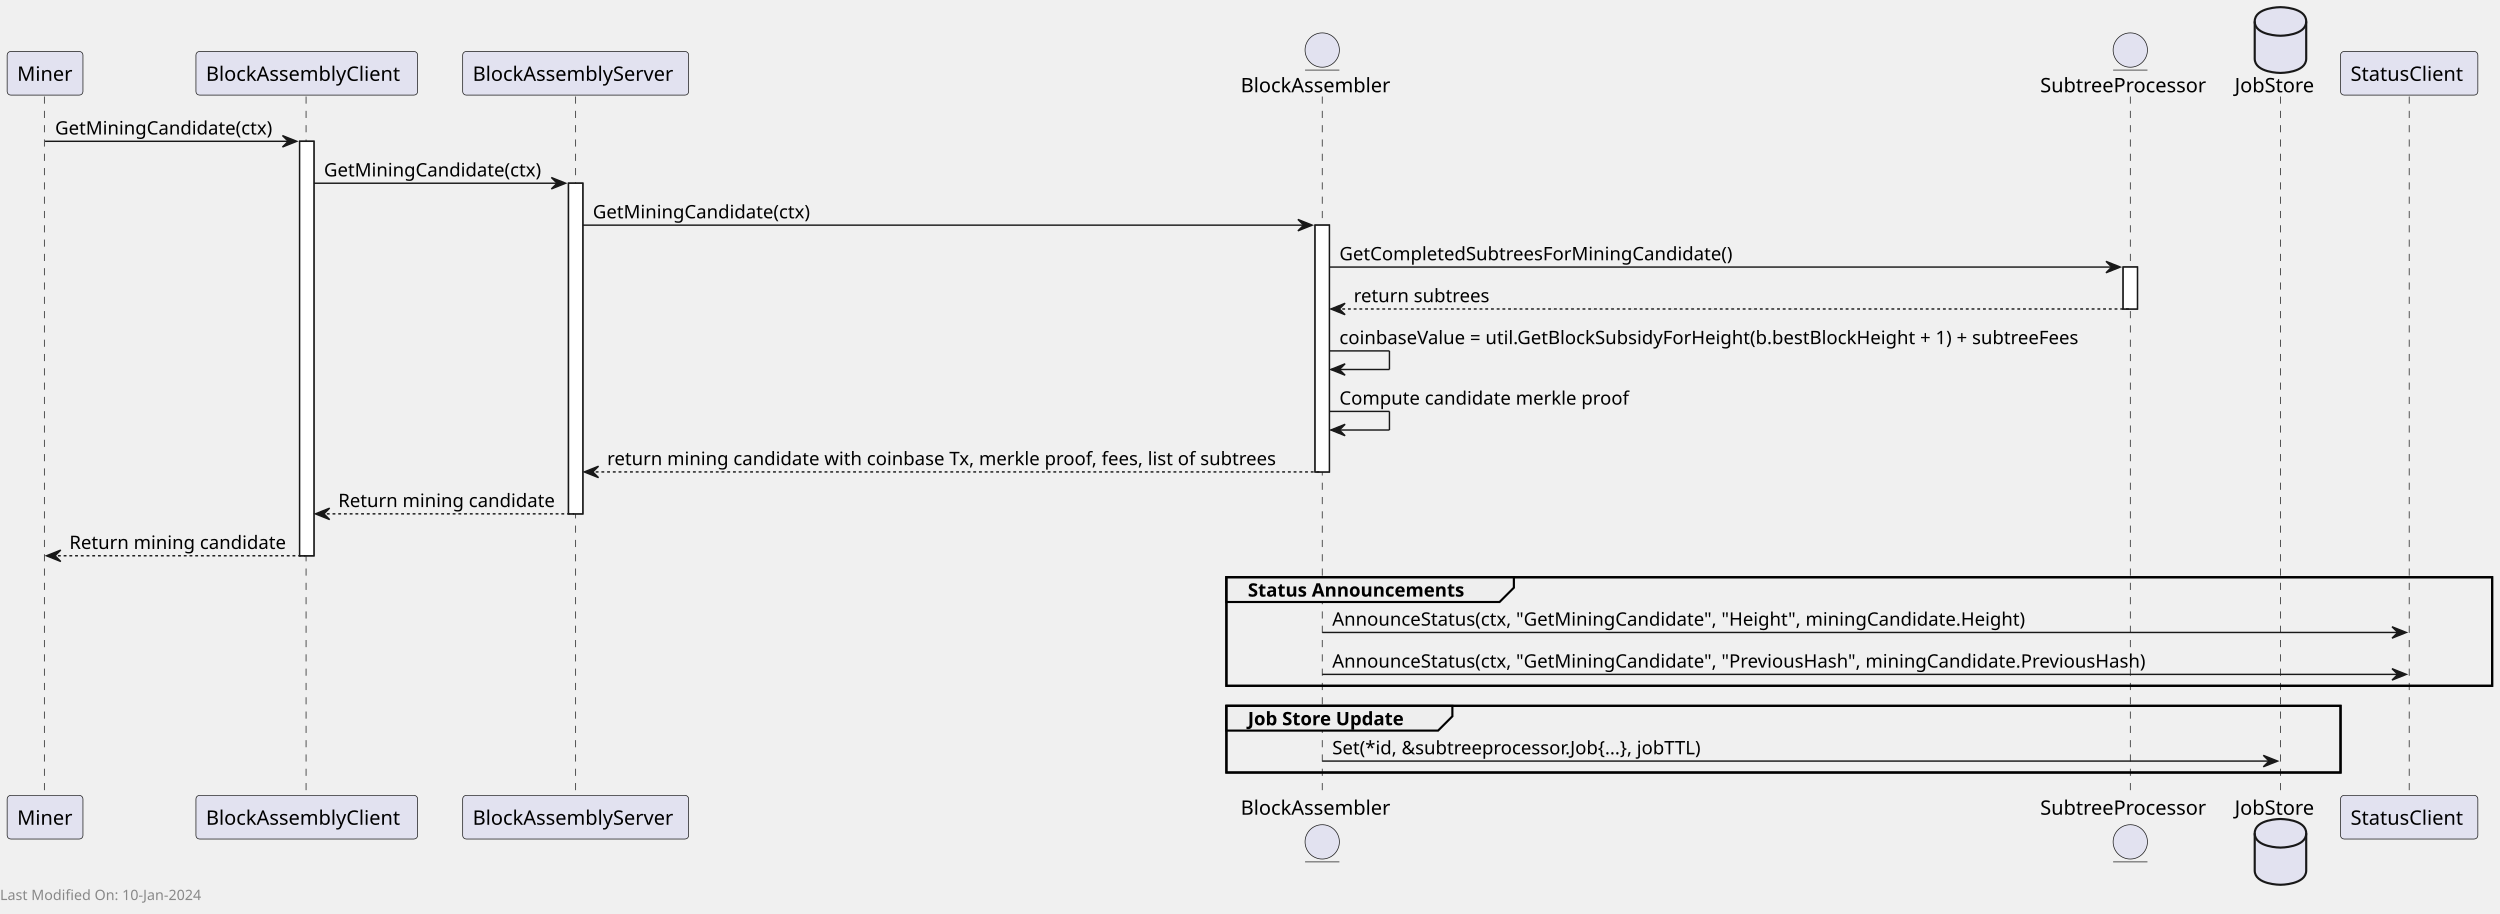
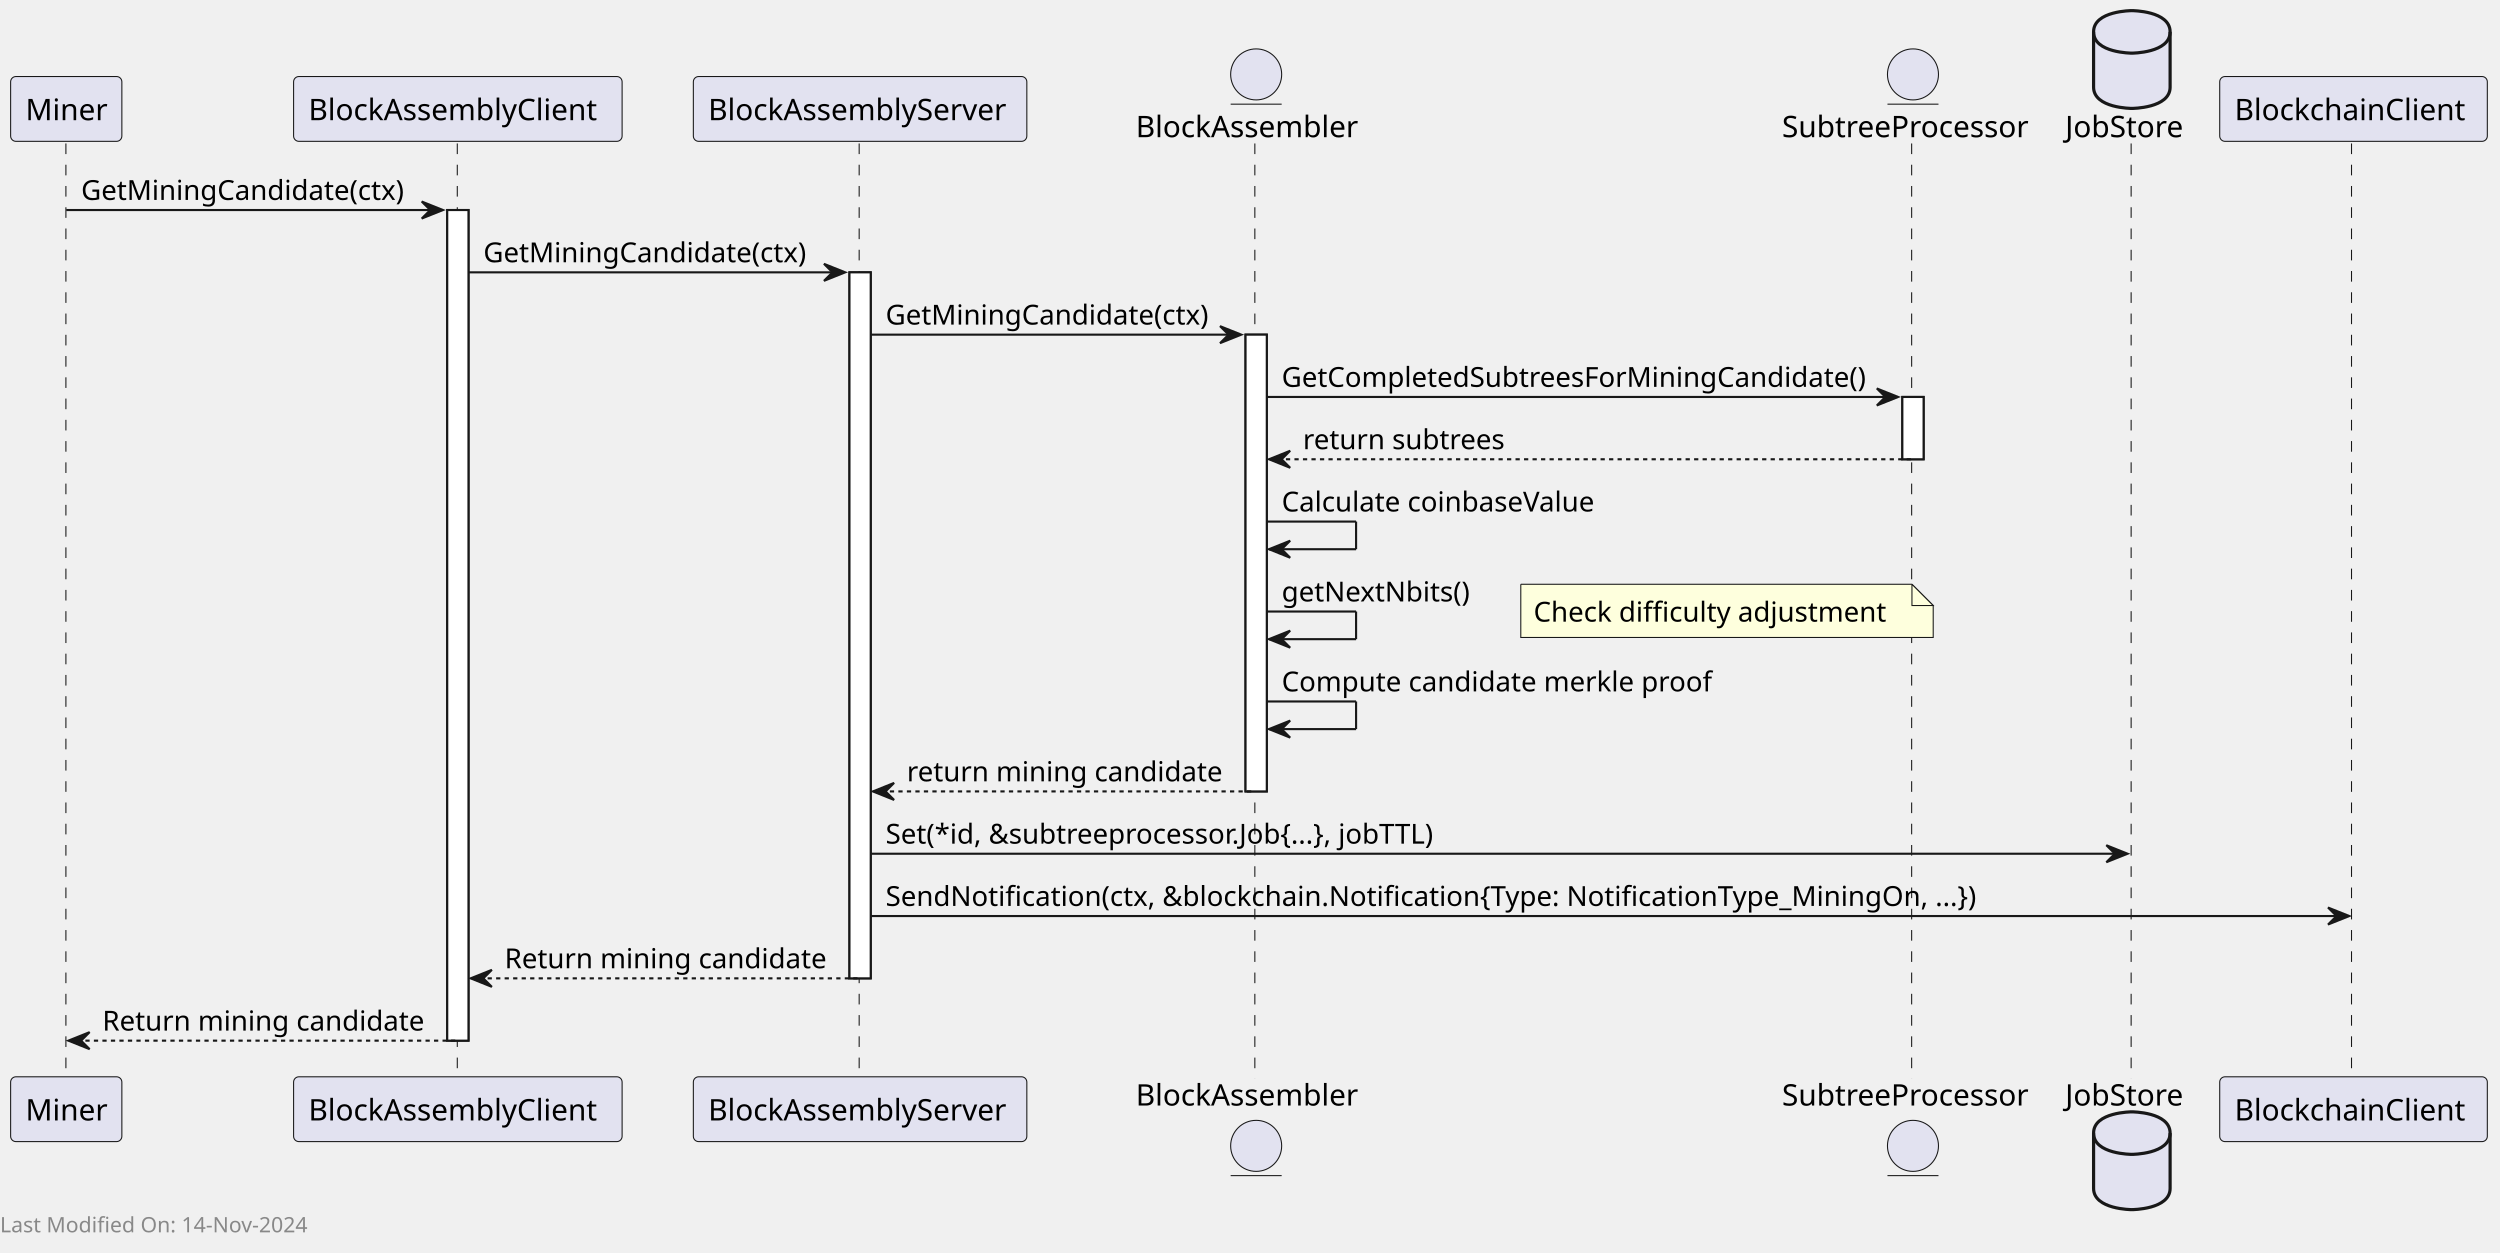
- <svg xmlns="http://www.w3.org/2000/svg" contentStyleType="text/css" height="639" preserveAspectRatio="none" viewBox="0 0 1748 639" width="1748" zoomAndPan="magnify">
-   <g fill="#fff">
-     <path d="m209.5 98.799h10v289.795h-10z" stroke="#181818" />
-     <path d="m397.5 128.109h10v231.174h-10z" stroke="#181818" />
-     <path d="m919.5 157.42h10v172.553h-10z" stroke="#181818" />
-     <path d="m1484.5 186.731h10v29.311h-10z" stroke="#181818" />
+ <svg xmlns="http://www.w3.org/2000/svg" contentStyleType="text/css" height="589px" preserveAspectRatio="none" style="width:1176px;height:589px;background:#FFFFFF;" version="1.1" viewBox="0 0 1176 589" width="1176px" zoomAndPan="magnify">
+   <defs />
+   <g>
+     <rect fill="#FFFFFF" height="390.727" style="stroke:#181818;stroke-width:1.0;" width="10" x="210.374" y="98.799" />
+     <rect fill="#FFFFFF" height="332.106" style="stroke:#181818;stroke-width:1.0;" width="10" x="399.587" y="128.109" />
+     <rect fill="#FFFFFF" height="214.863" style="stroke:#181818;stroke-width:1.0;" width="10" x="585.899" y="157.42" />
+     <rect fill="#FFFFFF" height="29.311" style="stroke:#181818;stroke-width:1.0;" width="10" x="894.862" y="186.731" />
+     <line style="stroke:#181818;stroke-width:0.5;stroke-dasharray:5.0,5.0;" x1="31" x2="31" y1="67.488" y2="507.525" />
+     <line style="stroke:#181818;stroke-width:0.5;stroke-dasharray:5.0,5.0;" x1="215.107" x2="215.107" y1="67.488" y2="507.525" />
+     <line style="stroke:#181818;stroke-width:0.5;stroke-dasharray:5.0,5.0;" x1="404.151" x2="404.151" y1="67.488" y2="507.525" />
+     <line style="stroke:#181818;stroke-width:0.5;stroke-dasharray:5.0,5.0;" x1="590.278" x2="590.278" y1="67.488" y2="507.525" />
+     <line style="stroke:#181818;stroke-width:0.5;stroke-dasharray:5.0,5.0;" x1="899.241" x2="899.241" y1="67.488" y2="507.525" />
+     <line style="stroke:#181818;stroke-width:0.5;stroke-dasharray:5.0,5.0;" x1="1002.484" x2="1002.484" y1="67.488" y2="507.525" />
+     <line style="stroke:#181818;stroke-width:0.5;stroke-dasharray:5.0,5.0;" x1="1106.154" x2="1106.154" y1="67.488" y2="507.525" />
+     <rect fill="#E2E2F0" height="30.488" rx="2.5" ry="2.5" style="stroke:#181818;stroke-width:0.5;" width="52.322" x="5" y="36" />
+     <text fill="#000000" font-family="sans-serif" font-size="14" lengthAdjust="spacing" textLength="38.322" x="12" y="56.535">Miner</text>
+     <rect fill="#E2E2F0" height="30.488" rx="2.5" ry="2.5" style="stroke:#181818;stroke-width:0.5;" width="52.322" x="5" y="506.525" />
+     <text fill="#000000" font-family="sans-serif" font-size="14" lengthAdjust="spacing" textLength="38.322" x="12" y="527.061">Miner</text>
+     <rect fill="#E2E2F0" height="30.488" rx="2.5" ry="2.5" style="stroke:#181818;stroke-width:0.5;" width="154.533" x="138.107" y="36" />
+     <text fill="#000000" font-family="sans-serif" font-size="14" lengthAdjust="spacing" textLength="140.533" x="145.107" y="56.535">BlockAssemblyClient</text>
+     <rect fill="#E2E2F0" height="30.488" rx="2.5" ry="2.5" style="stroke:#181818;stroke-width:0.5;" width="154.533" x="138.107" y="506.525" />
+     <text fill="#000000" font-family="sans-serif" font-size="14" lengthAdjust="spacing" textLength="140.533" x="145.107" y="527.061">BlockAssemblyClient</text>
+     <rect fill="#E2E2F0" height="30.488" rx="2.5" ry="2.5" style="stroke:#181818;stroke-width:0.5;" width="156.871" x="326.151" y="36" />
+     <text fill="#000000" font-family="sans-serif" font-size="14" lengthAdjust="spacing" textLength="142.871" x="333.151" y="56.535">BlockAssemblyServer</text>
+     <rect fill="#E2E2F0" height="30.488" rx="2.5" ry="2.5" style="stroke:#181818;stroke-width:0.5;" width="156.871" x="326.151" y="506.525" />
+     <text fill="#000000" font-family="sans-serif" font-size="14" lengthAdjust="spacing" textLength="142.871" x="333.151" y="527.061">BlockAssemblyServer</text>
+     <text fill="#000000" font-family="sans-serif" font-size="14" lengthAdjust="spacing" textLength="107.242" x="534.278" y="64.535">BlockAssembler</text>
+     <ellipse cx="590.899" cy="35" fill="#E2E2F0" rx="12" ry="12" style="stroke:#181818;stroke-width:0.5;" />
+     <line style="stroke:#181818;stroke-width:0.5;" x1="578.899" x2="602.899" y1="49" y2="49" />
+     <text fill="#000000" font-family="sans-serif" font-size="14" lengthAdjust="spacing" textLength="107.242" x="534.278" y="520.061">BlockAssembler</text>
+     <ellipse cx="590.899" cy="539.014" fill="#E2E2F0" rx="12" ry="12" style="stroke:#181818;stroke-width:0.5;" />
+     <line style="stroke:#181818;stroke-width:0.5;" x1="578.899" x2="602.899" y1="553.014" y2="553.014" />
+     <text fill="#000000" font-family="sans-serif" font-size="14" lengthAdjust="spacing" textLength="117.243" x="838.241" y="64.535">SubtreeProcessor</text>
+     <ellipse cx="899.862" cy="35" fill="#E2E2F0" rx="12" ry="12" style="stroke:#181818;stroke-width:0.5;" />
+     <line style="stroke:#181818;stroke-width:0.5;" x1="887.862" x2="911.862" y1="49" y2="49" />
+     <text fill="#000000" font-family="sans-serif" font-size="14" lengthAdjust="spacing" textLength="117.243" x="838.241" y="520.061">SubtreeProcessor</text>
+     <ellipse cx="899.862" cy="539.014" fill="#E2E2F0" rx="12" ry="12" style="stroke:#181818;stroke-width:0.5;" />
+     <line style="stroke:#181818;stroke-width:0.5;" x1="887.862" x2="911.862" y1="553.014" y2="553.014" />
+     <text fill="#000000" font-family="sans-serif" font-size="14" lengthAdjust="spacing" textLength="56.67" x="971.484" y="64.535">JobStore</text>
+     <path d="M984.819,15 C984.819,5 1002.819,5 1002.819,5 C1002.819,5 1020.819,5 1020.819,15 L1020.819,41 C1020.819,51 1002.819,51 1002.819,51 C1002.819,51 984.819,51 984.819,41 L984.819,15 " fill="#E2E2F0" style="stroke:#181818;stroke-width:1.5;" />
+     <path d="M984.819,15 C984.819,25 1002.819,25 1002.819,25 C1002.819,25 1020.819,25 1020.819,15 " fill="none" style="stroke:#181818;stroke-width:1.5;" />
+     <text fill="#000000" font-family="sans-serif" font-size="14" lengthAdjust="spacing" textLength="56.67" x="971.484" y="520.061">JobStore</text>
+     <path d="M984.819,533.014 C984.819,523.014 1002.819,523.014 1002.819,523.014 C1002.819,523.014 1020.819,523.014 1020.819,533.014 L1020.819,559.014 C1020.819,569.014 1002.819,569.014 1002.819,569.014 C1002.819,569.014 984.819,569.014 984.819,559.014 L984.819,533.014 " fill="#E2E2F0" style="stroke:#181818;stroke-width:1.5;" />
+     <path d="M984.819,533.014 C984.819,543.014 1002.819,543.014 1002.819,543.014 C1002.819,543.014 1020.819,543.014 1020.819,533.014 " fill="none" style="stroke:#181818;stroke-width:1.5;" />
+     <rect fill="#E2E2F0" height="30.488" rx="2.5" ry="2.5" style="stroke:#181818;stroke-width:0.5;" width="125.884" x="1044.154" y="36" />
+     <text fill="#000000" font-family="sans-serif" font-size="14" lengthAdjust="spacing" textLength="111.884" x="1051.154" y="56.535">BlockchainClient</text>
+     <rect fill="#E2E2F0" height="30.488" rx="2.5" ry="2.5" style="stroke:#181818;stroke-width:0.5;" width="125.884" x="1044.154" y="506.525" />
+     <text fill="#000000" font-family="sans-serif" font-size="14" lengthAdjust="spacing" textLength="111.884" x="1051.154" y="527.061">BlockchainClient</text>
+     <rect fill="#FFFFFF" height="390.727" style="stroke:#181818;stroke-width:1.0;" width="10" x="210.374" y="98.799" />
+     <rect fill="#FFFFFF" height="332.106" style="stroke:#181818;stroke-width:1.0;" width="10" x="399.587" y="128.109" />
+     <rect fill="#FFFFFF" height="214.863" style="stroke:#181818;stroke-width:1.0;" width="10" x="585.899" y="157.42" />
+     <rect fill="#FFFFFF" height="29.311" style="stroke:#181818;stroke-width:1.0;" width="10" x="894.862" y="186.731" />
+     <polygon fill="#181818" points="198.374,94.799,208.374,98.799,198.374,102.799,202.374,98.799" style="stroke:#181818;stroke-width:1.0;" />
+     <line style="stroke:#181818;stroke-width:1.0;" x1="31.161" x2="204.374" y1="98.799" y2="98.799" />
+     <text fill="#000000" font-family="sans-serif" font-size="13" lengthAdjust="spacing" textLength="156.051" x="38.161" y="94.057">GetMiningCandidate(ctx)</text>
+     <polygon fill="#181818" points="387.587,124.109,397.587,128.109,387.587,132.109,391.587,128.109" style="stroke:#181818;stroke-width:1.0;" />
+     <line style="stroke:#181818;stroke-width:1.0;" x1="220.374" x2="393.587" y1="128.109" y2="128.109" />
+     <text fill="#000000" font-family="sans-serif" font-size="13" lengthAdjust="spacing" textLength="156.051" x="227.374" y="123.367">GetMiningCandidate(ctx)</text>
+     <polygon fill="#181818" points="573.899,153.42,583.899,157.42,573.899,161.42,577.899,157.42" style="stroke:#181818;stroke-width:1.0;" />
+     <line style="stroke:#181818;stroke-width:1.0;" x1="409.587" x2="579.899" y1="157.42" y2="157.42" />
+     <text fill="#000000" font-family="sans-serif" font-size="13" lengthAdjust="spacing" textLength="156.051" x="416.587" y="152.678">GetMiningCandidate(ctx)</text>
+     <polygon fill="#181818" points="882.862,182.731,892.862,186.731,882.862,190.731,886.862,186.731" style="stroke:#181818;stroke-width:1.0;" />
+     <line style="stroke:#181818;stroke-width:1.0;" x1="595.899" x2="888.862" y1="186.731" y2="186.731" />
+     <text fill="#000000" font-family="sans-serif" font-size="13" lengthAdjust="spacing" textLength="279.963" x="602.899" y="181.988">GetCompletedSubtreesForMiningCandidate()</text>
+     <polygon fill="#181818" points="606.899,212.041,596.899,216.041,606.899,220.041,602.899,216.041" style="stroke:#181818;stroke-width:1.0;" />
+     <line style="stroke:#181818;stroke-width:1.0;stroke-dasharray:2.0,2.0;" x1="600.899" x2="898.862" y1="216.041" y2="216.041" />
+     <text fill="#000000" font-family="sans-serif" font-size="13" lengthAdjust="spacing" textLength="97.164" x="612.899" y="211.299">return subtrees</text>
+     <line style="stroke:#181818;stroke-width:1.0;" x1="595.899" x2="637.899" y1="245.352" y2="245.352" />
+     <line style="stroke:#181818;stroke-width:1.0;" x1="637.899" x2="637.899" y1="245.352" y2="258.352" />
+     <line style="stroke:#181818;stroke-width:1.0;" x1="596.899" x2="637.899" y1="258.352" y2="258.352" />
+     <polygon fill="#181818" points="606.899,254.352,596.899,258.352,606.899,262.352,602.899,258.352" style="stroke:#181818;stroke-width:1.0;" />
+     <text fill="#000000" font-family="sans-serif" font-size="13" lengthAdjust="spacing" textLength="152.261" x="602.899" y="240.609">Calculate coinbaseValue</text>
+     <line style="stroke:#181818;stroke-width:1.0;" x1="595.899" x2="637.899" y1="287.662" y2="287.662" />
+     <line style="stroke:#181818;stroke-width:1.0;" x1="637.899" x2="637.899" y1="287.662" y2="300.662" />
+     <line style="stroke:#181818;stroke-width:1.0;" x1="596.899" x2="637.899" y1="300.662" y2="300.662" />
+     <polygon fill="#181818" points="606.899,296.662,596.899,300.662,606.899,304.662,602.899,300.662" style="stroke:#181818;stroke-width:1.0;" />
+     <text fill="#000000" font-family="sans-serif" font-size="13" lengthAdjust="spacing" textLength="91.381" x="602.899" y="282.92">getNextNbits()</text>
+     <path d="M715.381,274.852 L715.381,299.852 L909.381,299.852 L909.381,284.852 L899.381,274.852 L715.381,274.852 " fill="#FEFFDD" style="stroke:#181818;stroke-width:0.5;" />
+     <path d="M899.381,274.852 L899.381,284.852 L909.381,284.852 L899.381,274.852 " fill="#FEFFDD" style="stroke:#181818;stroke-width:0.5;" />
+     <text fill="#000000" font-family="sans-serif" font-size="13" lengthAdjust="spacing" textLength="173.367" x="721.381" y="292.42">Check difficulty adjustment</text>
+     <line style="stroke:#181818;stroke-width:1.0;" x1="595.899" x2="637.899" y1="329.973" y2="329.973" />
+     <line style="stroke:#181818;stroke-width:1.0;" x1="637.899" x2="637.899" y1="329.973" y2="342.973" />
+     <line style="stroke:#181818;stroke-width:1.0;" x1="596.899" x2="637.899" y1="342.973" y2="342.973" />
+     <polygon fill="#181818" points="606.899,338.973,596.899,342.973,606.899,346.973,602.899,342.973" style="stroke:#181818;stroke-width:1.0;" />
+     <text fill="#000000" font-family="sans-serif" font-size="13" lengthAdjust="spacing" textLength="208.673" x="602.899" y="325.231">Compute candidate merkle proof</text>
+     <polygon fill="#181818" points="420.587,368.283,410.587,372.283,420.587,376.283,416.587,372.283" style="stroke:#181818;stroke-width:1.0;" />
+     <line style="stroke:#181818;stroke-width:1.0;stroke-dasharray:2.0,2.0;" x1="414.587" x2="589.899" y1="372.283" y2="372.283" />
+     <text fill="#000000" font-family="sans-serif" font-size="13" lengthAdjust="spacing" textLength="152.312" x="426.587" y="367.541">return mining candidate</text>
+     <polygon fill="#181818" points="990.819,397.594,1000.819,401.594,990.819,405.594,994.819,401.594" style="stroke:#181818;stroke-width:1.0;" />
+     <line style="stroke:#181818;stroke-width:1.0;" x1="409.587" x2="996.819" y1="401.594" y2="401.594" />
+     <text fill="#000000" font-family="sans-serif" font-size="13" lengthAdjust="spacing" textLength="269.388" x="416.587" y="396.852">Set(*id, &amp;subtreeprocessor.Job{...}, jobTTL)</text>
+     <polygon fill="#181818" points="1095.096,426.904,1105.096,430.904,1095.096,434.904,1099.096,430.904" style="stroke:#181818;stroke-width:1.0;" />
+     <line style="stroke:#181818;stroke-width:1.0;" x1="409.587" x2="1101.096" y1="430.904" y2="430.904" />
+     <text fill="#000000" font-family="sans-serif" font-size="13" lengthAdjust="spacing" textLength="533.279" x="416.587" y="426.162">SendNotification(ctx, &amp;blockchain.Notification{Type: NotificationType_MiningOn, ...})</text>
+     <polygon fill="#181818" points="231.374,456.215,221.374,460.215,231.374,464.215,227.374,460.215" style="stroke:#181818;stroke-width:1.0;" />
+     <line style="stroke:#181818;stroke-width:1.0;stroke-dasharray:2.0,2.0;" x1="225.374" x2="403.587" y1="460.215" y2="460.215" />
+     <text fill="#000000" font-family="sans-serif" font-size="13" lengthAdjust="spacing" textLength="155.213" x="237.374" y="455.473">Return mining candidate</text>
+     <polygon fill="#181818" points="42.161,485.525,32.161,489.525,42.161,493.525,38.161,489.525" style="stroke:#181818;stroke-width:1.0;" />
+     <line style="stroke:#181818;stroke-width:1.0;stroke-dasharray:2.0,2.0;" x1="36.161" x2="214.374" y1="489.525" y2="489.525" />
+     <text fill="#000000" font-family="sans-serif" font-size="13" lengthAdjust="spacing" textLength="155.213" x="48.161" y="484.783">Return mining candidate</text>
+     <text fill="#888888" font-family="sans-serif" font-size="10" lengthAdjust="spacing" textLength="154.839" x="0" y="579.682">Last Modified On: 14-Nov-2024</text>
  </g>
-   <path d="m857.5 403.594h885v75.932h-885z" fill="none" stroke="#000" stroke-width="1.5" />
-   <path d="m857.5 493.525h779v46.621h-779z" fill="none" stroke="#000" stroke-width="1.5" />
-   <g stroke="#181818" stroke-width=".5">
-     <g stroke-dasharray="5 5">
-       <path d="m31 67.488v489.658" />
-       <path d="m214 67.488v489.658" />
-       <path d="m402.5 67.488v489.658" />
-       <path d="m924.5 67.488v489.658" />
-       <path d="m1489.5 67.488v489.658" />
-       <path d="m1594.5 67.488v489.658" />
-       <path d="m1684.5 67.488v489.658" />
-     </g>
-     <rect fill="#e2e2f0" height="30.488" rx="2.5" width="53" x="5" y="36" />
-   </g>
-   <text font-family="sans-serif" font-size="14" lengthAdjust="spacing" textLength="39" x="12" y="56.535">Miner</text>
-   <rect fill="#e2e2f0" height="30.488" rx="2.5" stroke="#181818" stroke-width=".5" width="53" x="5" y="556.146" />
-   <text font-family="sans-serif" font-size="14" lengthAdjust="spacing" textLength="39" x="12" y="576.682">Miner</text>
-   <rect fill="#e2e2f0" height="30.488" rx="2.5" stroke="#181818" stroke-width=".5" width="155" x="137" y="36" />
-   <text font-family="sans-serif" font-size="14" lengthAdjust="spacing" textLength="141" x="144" y="56.535">BlockAssemblyClient</text>
-   <rect fill="#e2e2f0" height="30.488" rx="2.5" stroke="#181818" stroke-width=".5" width="155" x="137" y="556.146" />
-   <text font-family="sans-serif" font-size="14" lengthAdjust="spacing" textLength="141" x="144" y="576.682">BlockAssemblyClient</text>
-   <rect fill="#e2e2f0" height="30.488" rx="2.5" stroke="#181818" stroke-width=".5" width="158" x="323.5" y="36" />
-   <text font-family="sans-serif" font-size="14" lengthAdjust="spacing" textLength="144" x="330.5" y="56.535">BlockAssemblyServer</text>
-   <rect fill="#e2e2f0" height="30.488" rx="2.5" stroke="#181818" stroke-width=".5" width="158" x="323.5" y="556.146" />
-   <text font-family="sans-serif" font-size="14" lengthAdjust="spacing" textLength="144" x="330.5" y="576.682">BlockAssemblyServer</text>
-   <text font-family="sans-serif" font-size="14" lengthAdjust="spacing" textLength="108" x="867.5" y="64.535">BlockAssembler</text>
-   <ellipse cx="924.5" cy="35" fill="#e2e2f0" rx="12" ry="12" stroke="#181818" stroke-width=".5" />
-   <path d="m912.5 49h24" stroke="#181818" stroke-width=".5" />
-   <text font-family="sans-serif" font-size="14" lengthAdjust="spacing" textLength="108" x="867.5" y="569.682">BlockAssembler</text>
-   <ellipse cx="924.5" cy="588.635" fill="#e2e2f0" rx="12" ry="12" stroke="#181818" stroke-width=".5" />
-   <path d="m912.5 602.635h24" stroke="#181818" stroke-width=".5" />
-   <text font-family="sans-serif" font-size="14" lengthAdjust="spacing" textLength="120" x="1426.5" y="64.535">SubtreeProcessor</text>
-   <ellipse cx="1489.5" cy="35" fill="#e2e2f0" rx="12" ry="12" stroke="#181818" stroke-width=".5" />
-   <path d="m1477.5 49h24" stroke="#181818" stroke-width=".5" />
-   <text font-family="sans-serif" font-size="14" lengthAdjust="spacing" textLength="120" x="1426.5" y="569.682">SubtreeProcessor</text>
-   <ellipse cx="1489.5" cy="588.635" fill="#e2e2f0" rx="12" ry="12" stroke="#181818" stroke-width=".5" />
-   <path d="m1477.5 602.635h24" stroke="#181818" stroke-width=".5" />
-   <text font-family="sans-serif" font-size="14" lengthAdjust="spacing" textLength="58" x="1562.5" y="64.535">JobStore</text>
-   <path d="m1576.5 15c0-10 18-10 18-10s18 0 18 10v26c0 10-18 10-18 10s-18 0-18-10z" fill="#e2e2f0" stroke="#181818" stroke-width="1.5" />
-   <path d="m1576.5 15c0 10 18 10 18 10s18 0 18-10" fill="none" stroke="#181818" stroke-width="1.5" />
-   <text font-family="sans-serif" font-size="14" lengthAdjust="spacing" textLength="58" x="1562.5" y="569.682">JobStore</text>
-   <path d="m1576.5 582.635c0-10 18-10 18-10s18 0 18 10v26c0 10-18 10-18 10s-18 0-18-10z" fill="#e2e2f0" stroke="#181818" stroke-width="1.5" />
-   <path d="m1576.5 582.635c0 10 18 10 18 10s18 0 18-10" fill="none" stroke="#181818" stroke-width="1.5" />
-   <rect fill="#e2e2f0" height="30.488" rx="2.5" stroke="#181818" stroke-width=".5" width="96" x="1636.5" y="36" />
-   <text font-family="sans-serif" font-size="14" lengthAdjust="spacing" textLength="82" x="1643.5" y="56.535">StatusClient</text>
-   <rect fill="#e2e2f0" height="30.488" rx="2.5" stroke="#181818" stroke-width=".5" width="96" x="1636.5" y="556.146" />
-   <text font-family="sans-serif" font-size="14" lengthAdjust="spacing" textLength="82" x="1643.5" y="576.682">StatusClient</text>
-   <g stroke="#181818">
-     <g fill="#fff">
-       <path d="m209.5 98.799h10v289.795h-10z" />
-       <path d="m397.5 128.109h10v231.174h-10z" />
-       <path d="m919.5 157.42h10v172.553h-10z" />
-       <path d="m1484.5 186.731h10v29.311h-10z" />
-     </g>
-     <path d="m197.5 94.799 10 4-10 4 4-4z" fill="#181818" />
-     <path d="m31.5 98.799h172" />
-   </g>
-   <text font-family="sans-serif" font-size="13" lengthAdjust="spacing" textLength="155" x="38.5" y="94.057">GetMiningCandidate(ctx)</text>
-   <path d="m385.5 124.109 10 4-10 4 4-4z" fill="#181818" stroke="#181818" />
-   <path d="m219.5 128.109h172" stroke="#181818" />
-   <text font-family="sans-serif" font-size="13" lengthAdjust="spacing" textLength="155" x="226.5" y="123.367">GetMiningCandidate(ctx)</text>
-   <path d="m907.5 153.42 10 4-10 4 4-4z" fill="#181818" stroke="#181818" />
-   <path d="m407.5 157.42h506" stroke="#181818" />
-   <text font-family="sans-serif" font-size="13" lengthAdjust="spacing" textLength="155" x="414.5" y="152.678">GetMiningCandidate(ctx)</text>
-   <path d="m1472.5 182.731 10 4-10 4 4-4z" fill="#181818" stroke="#181818" />
-   <path d="m929.5 186.731h549" stroke="#181818" />
-   <text font-family="sans-serif" font-size="13" lengthAdjust="spacing" textLength="277" x="936.5" y="181.988">GetCompletedSubtreesForMiningCandidate()</text>
-   <path d="m940.5 212.041-10 4 10 4-4-4z" fill="#181818" stroke="#181818" />
-   <path d="m934.5 216.041h554" stroke="#181818" stroke-dasharray="2 2" />
-   <text font-family="sans-serif" font-size="13" lengthAdjust="spacing" textLength="96" x="946.5" y="211.299">return subtrees</text>
-   <path d="m929.5 245.352h42" stroke="#181818" />
-   <path d="m971.5 245.352v13" stroke="#181818" />
-   <path d="m930.5 258.352h41" stroke="#181818" />
-   <path d="m940.5 254.352-10 4 10 4-4-4z" fill="#181818" stroke="#181818" />
-   <text font-family="sans-serif" font-size="13" lengthAdjust="spacing" textLength="541" x="936.5" y="240.609">coinbaseValue = util.GetBlockSubsidyForHeight(b.bestBlockHeight + 1) + subtreeFees</text>
-   <path d="m929.5 287.662h42" stroke="#181818" />
-   <path d="m971.5 287.662v13" stroke="#181818" />
-   <path d="m930.5 300.662h41" stroke="#181818" />
-   <path d="m940.5 296.662-10 4 10 4-4-4z" fill="#181818" stroke="#181818" />
-   <text font-family="sans-serif" font-size="13" lengthAdjust="spacing" textLength="207" x="936.5" y="282.92">Compute candidate merkle proof</text>
-   <path d="m418.5 325.973-10 4 10 4-4-4z" fill="#181818" stroke="#181818" />
-   <path d="m412.5 329.973h511" stroke="#181818" stroke-dasharray="2 2" />
-   <text font-family="sans-serif" font-size="13" lengthAdjust="spacing" textLength="488" x="424.5" y="325.231">return mining candidate with coinbase Tx, merkle proof, fees, list of subtrees</text>
-   <path d="m230.5 355.283-10 4 10 4-4-4z" fill="#181818" stroke="#181818" />
-   <path d="m224.5 359.283h177" stroke="#181818" stroke-dasharray="2 2" />
-   <text font-family="sans-serif" font-size="13" lengthAdjust="spacing" textLength="154" x="236.5" y="354.541">Return mining candidate</text>
-   <path d="m42.5 384.594-10 4 10 4-4-4z" fill="#181818" stroke="#181818" />
-   <path d="m36.5 388.594h177" stroke="#181818" stroke-dasharray="2 2" />
-   <text font-family="sans-serif" font-size="13" lengthAdjust="spacing" textLength="154" x="48.5" y="383.852">Return mining candidate</text>
-   <path d="m857.5 403.594h201v7.311l-10 10h-191z" fill="#eee" stroke="#000" stroke-width="1.5" />
-   <path d="m857.5 403.594h885v75.932h-885z" fill="none" stroke="#000" stroke-width="1.5" />
-   <text font-family="sans-serif" font-size="13" font-weight="bold" lengthAdjust="spacing" textLength="156" x="872.5" y="417.162">Status Announcements</text>
-   <path d="m1672.5 438.215 10 4-10 4 4-4z" fill="#181818" stroke="#181818" />
-   <path d="m924.5 442.215h754" stroke="#181818" />
-   <text font-family="sans-serif" font-size="13" lengthAdjust="spacing" textLength="496" x="931.5" y="437.473">AnnounceStatus(ctx, "GetMiningCandidate", "Height", miningCandidate.Height)</text>
-   <path d="m1672.5 467.525 10 4-10 4 4-4z" fill="#181818" stroke="#181818" />
-   <path d="m924.5 471.525h754" stroke="#181818" />
-   <text font-family="sans-serif" font-size="13" lengthAdjust="spacing" textLength="582" x="931.5" y="466.783">AnnounceStatus(ctx, "GetMiningCandidate", "PreviousHash", miningCandidate.PreviousHash)</text>
-   <path d="m857.5 493.525h158v7.311l-10 10h-148z" fill="#eee" stroke="#000" stroke-width="1.5" />
-   <path d="m857.5 493.525h779v46.621h-779z" fill="none" stroke="#000" stroke-width="1.5" />
-   <text font-family="sans-serif" font-size="13" font-weight="bold" lengthAdjust="spacing" textLength="113" x="872.5" y="507.094">Job Store Update</text>
-   <path d="m1582.5 528.146 10 4-10 4 4-4z" fill="#181818" stroke="#181818" />
-   <path d="m924.5 532.146h664" stroke="#181818" />
-   <text font-family="sans-serif" font-size="13" lengthAdjust="spacing" textLength="266" x="931.5" y="527.404">Set(*id, &amp;subtreeprocessor.Job{...}, jobTTL)</text>
-   <text fill="#888" font-family="sans-serif" font-size="10" lengthAdjust="spacing" textLength="152" y="629.303">Last Modified On: 10-Jan-2024</text>
</svg>
